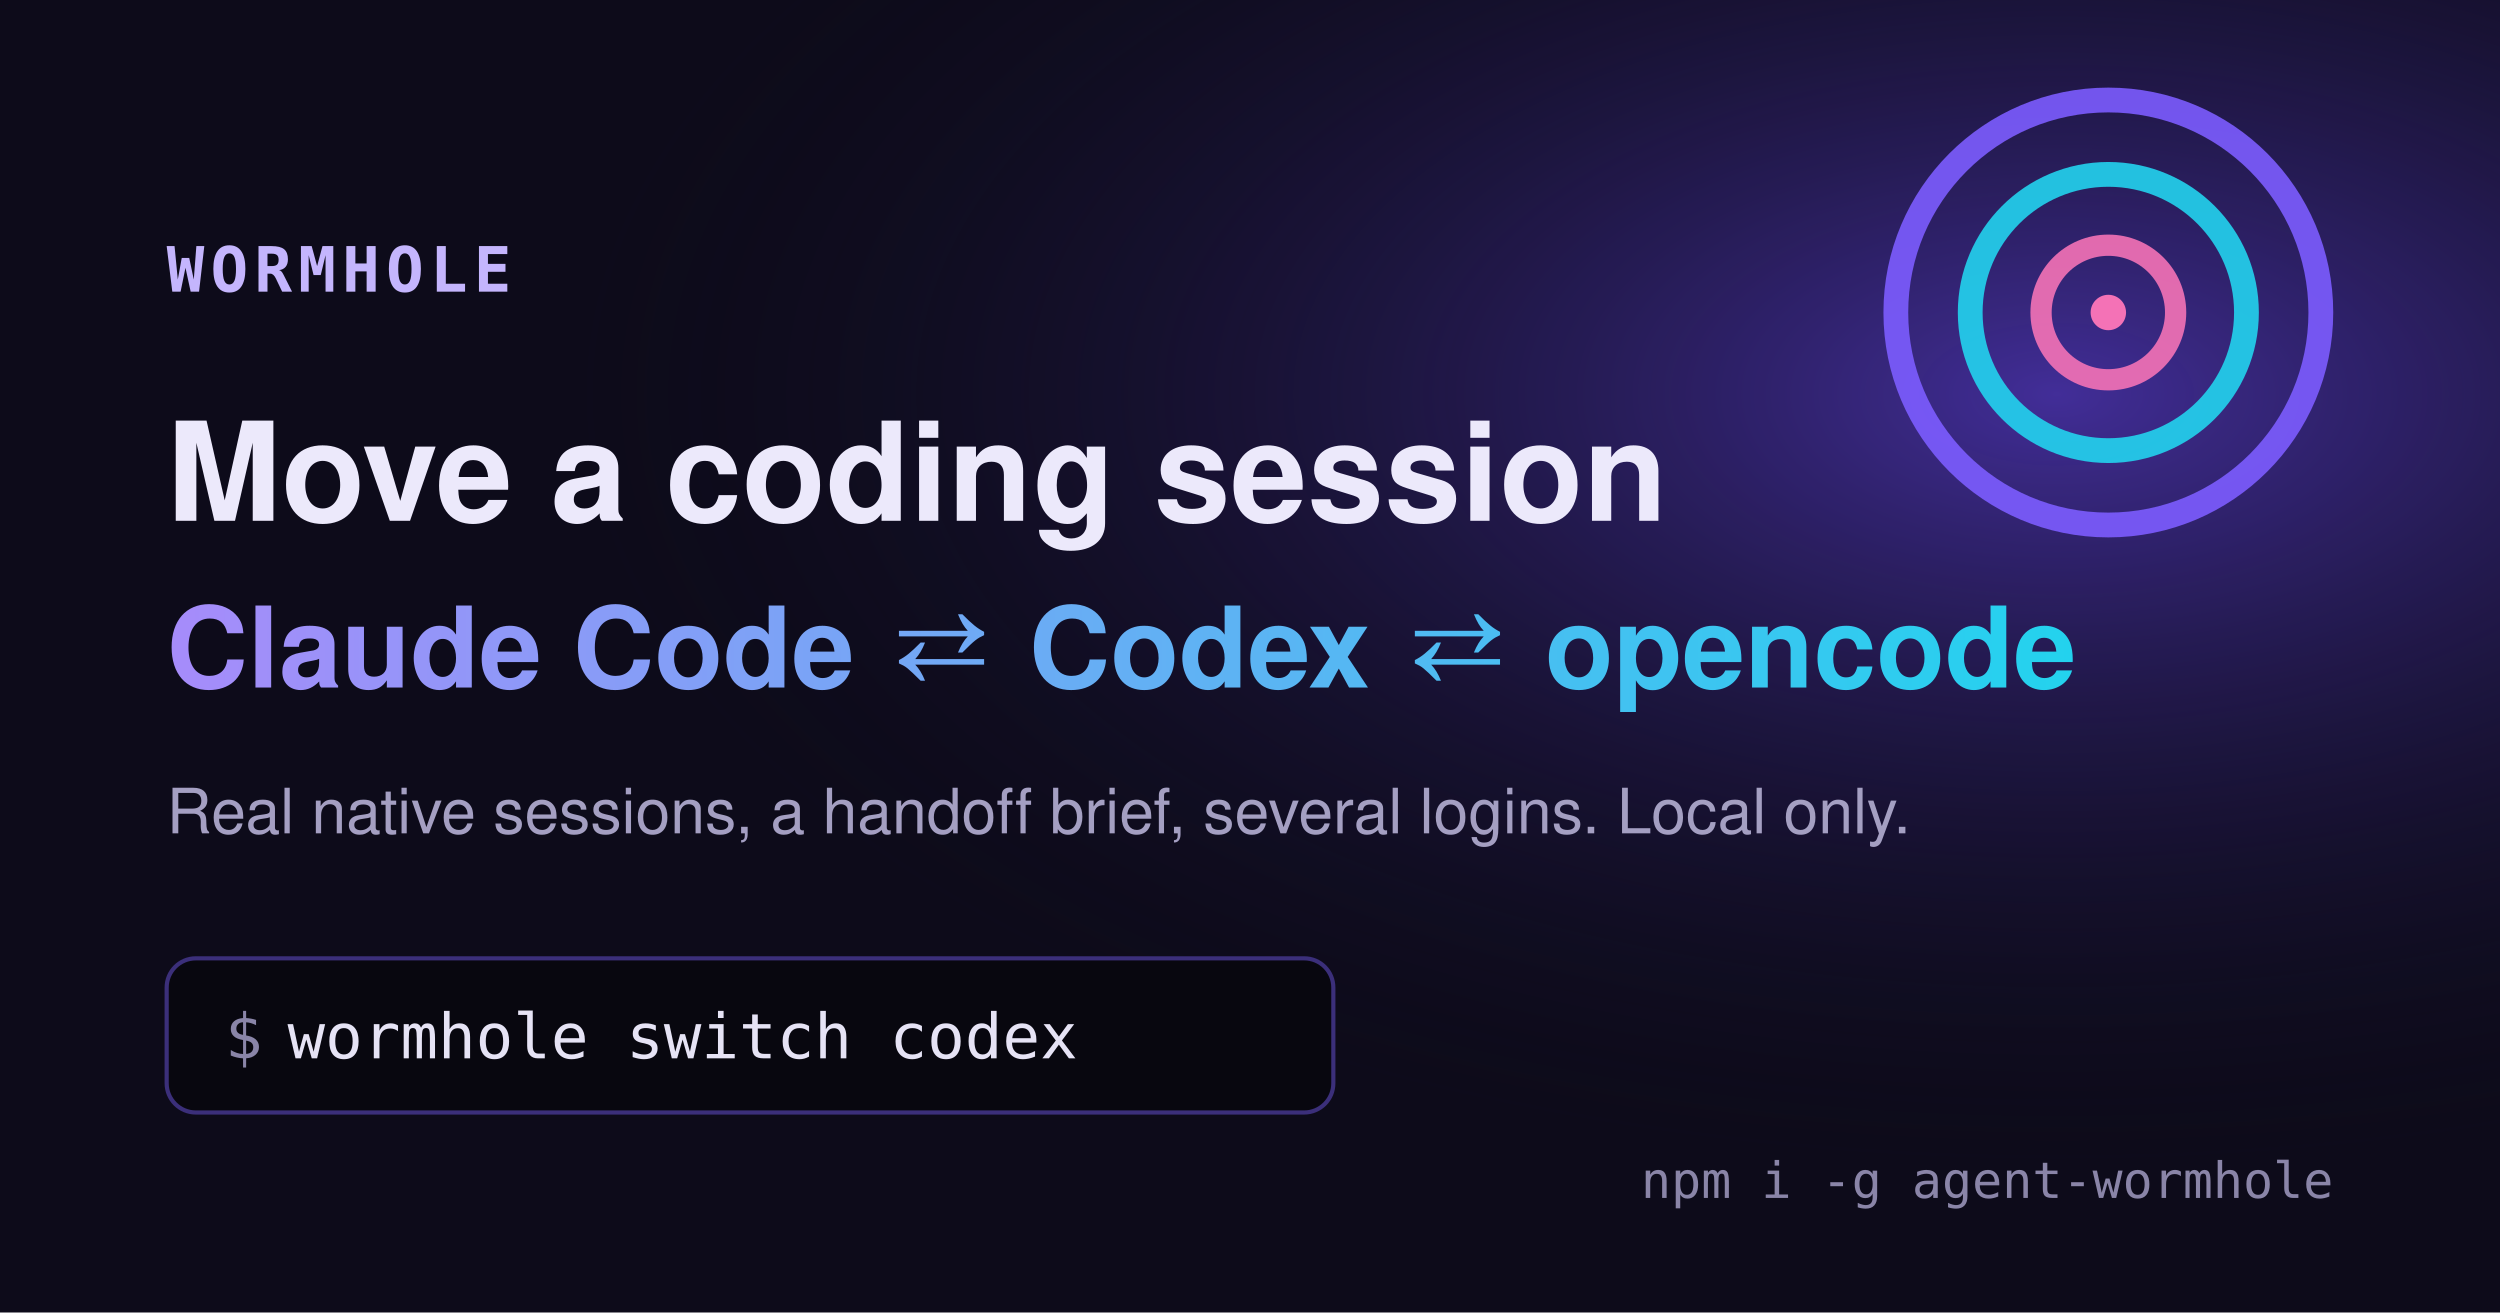
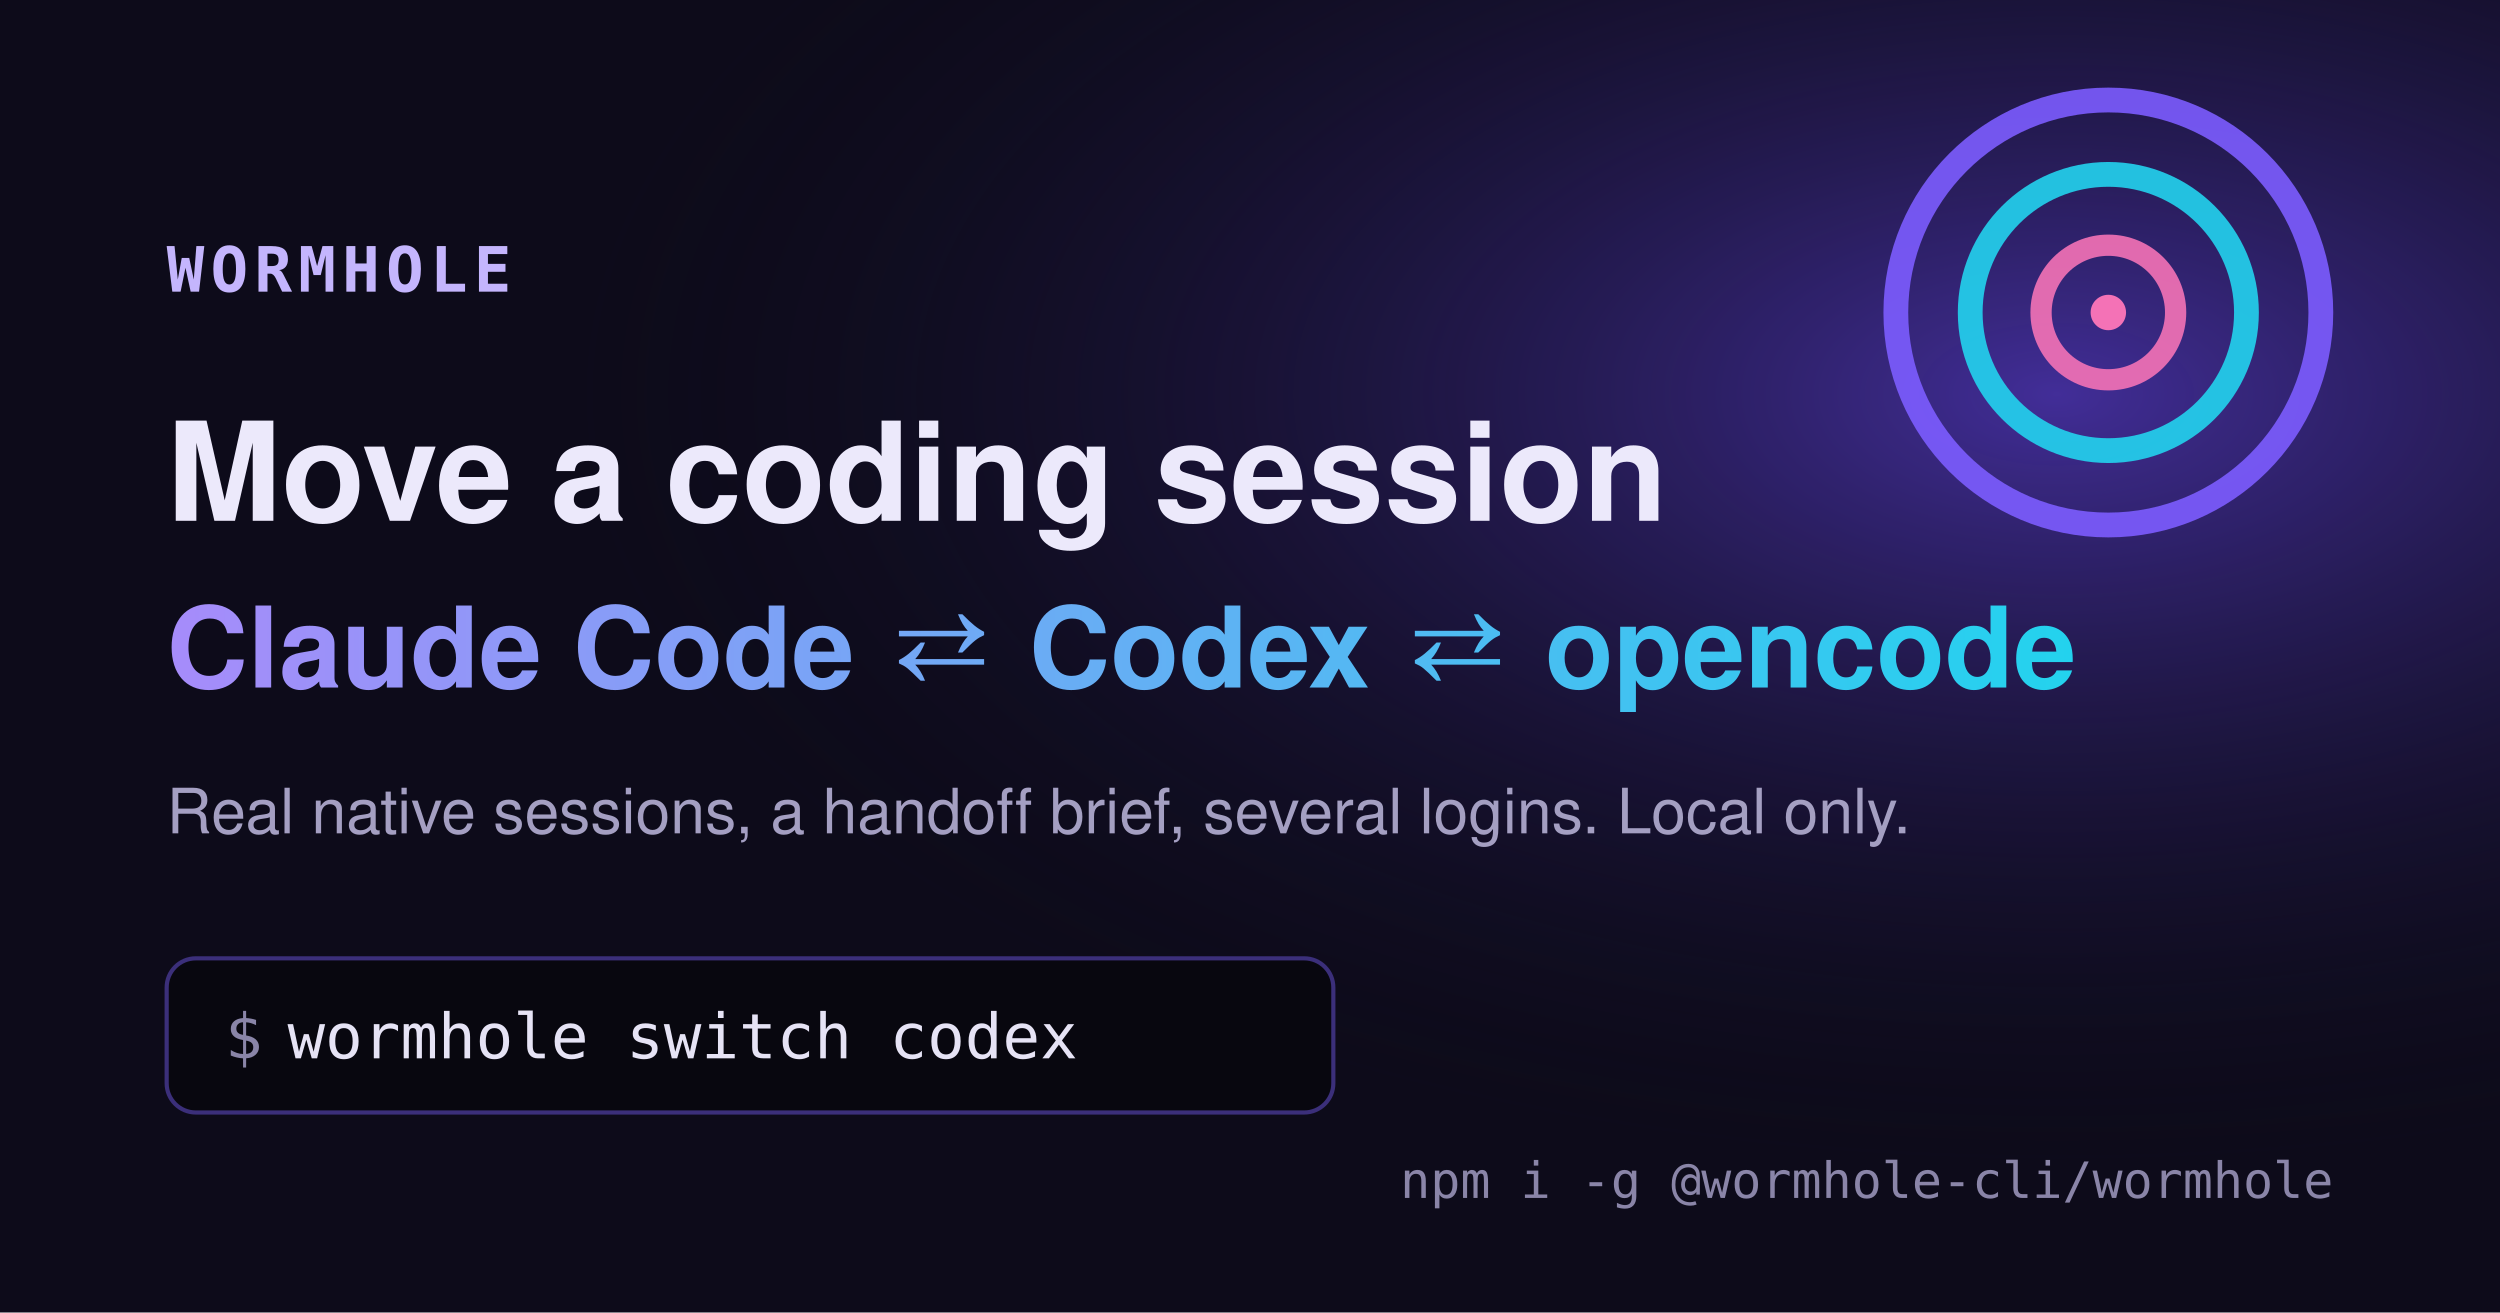
<svg xmlns="http://www.w3.org/2000/svg" width="1200" height="630" viewBox="0 0 1200 630">
  <defs>
    <radialGradient id="glow" cx="0.82" cy="0.3" r="0.6">
      <stop offset="0" stop-color="#6d4aff" stop-opacity="0.55" />
      <stop offset="1" stop-color="#0d0b1a" stop-opacity="0" />
    </radialGradient>
    <linearGradient id="t" x1="0" x2="1">
      <stop offset="0" stop-color="#a78bfa" />
      <stop offset="1" stop-color="#22d3ee" />
    </linearGradient>
  </defs>
  <rect width="1200" height="630" fill="#0d0b1a" />
  <rect width="1200" height="630" fill="url(#glow)" />
  <g transform="translate(1012 150) scale(0.85)" fill="none">
    <circle r="120" stroke="#7c5cff" stroke-width="14" opacity="0.9" />
    <circle r="78" stroke="#22d3ee" stroke-width="14" opacity="0.9" />
    <circle r="38" stroke="#f472b6" stroke-width="12" opacity="0.9" />
    <circle r="10" fill="#f472b6" />
  </g>
  <text x="80" y="140" fill="#c4b5fd" font-family="Menlo, monospace" font-size="30" font-weight="600" letter-spacing="3">WORMHOLE</text>
  <text x="80" y="250" fill="#ece9fb" font-family="Helvetica, Arial, sans-serif" font-size="66" font-weight="700">Move a coding session</text>
  <text x="80" y="330" fill="url(#t)" font-family="Helvetica, Arial, sans-serif" font-size="54" font-weight="700">Claude Code ⇄ Codex ⇄ opencode</text>
  <text x="80" y="400" fill="#a49fc2" font-family="Helvetica, Arial, sans-serif" font-size="30">Real native sessions, a handoff brief, several logins. Local only.</text>
  <rect x="80" y="460" width="560" height="74" rx="14" fill="#08070f" stroke="#3b2f7a" stroke-width="2" />
  <text x="108" y="508" fill="#8a85a8" font-family="Menlo, monospace" font-size="30">$</text>
  <text x="138" y="508" fill="#e6e3f5" font-family="Menlo, monospace" font-size="30">wormhole switch codex</text>
-   <text x="1120" y="575" text-anchor="end" fill="#8a85a8" font-family="Menlo, monospace" font-size="24">npm i -g agent-wormhole</text>
+   <text x="1120" y="575" text-anchor="end" fill="#8a85a8" font-family="Menlo, monospace" font-size="24">npm i -g @wormhole-cli/wormhole</text>
</svg>
